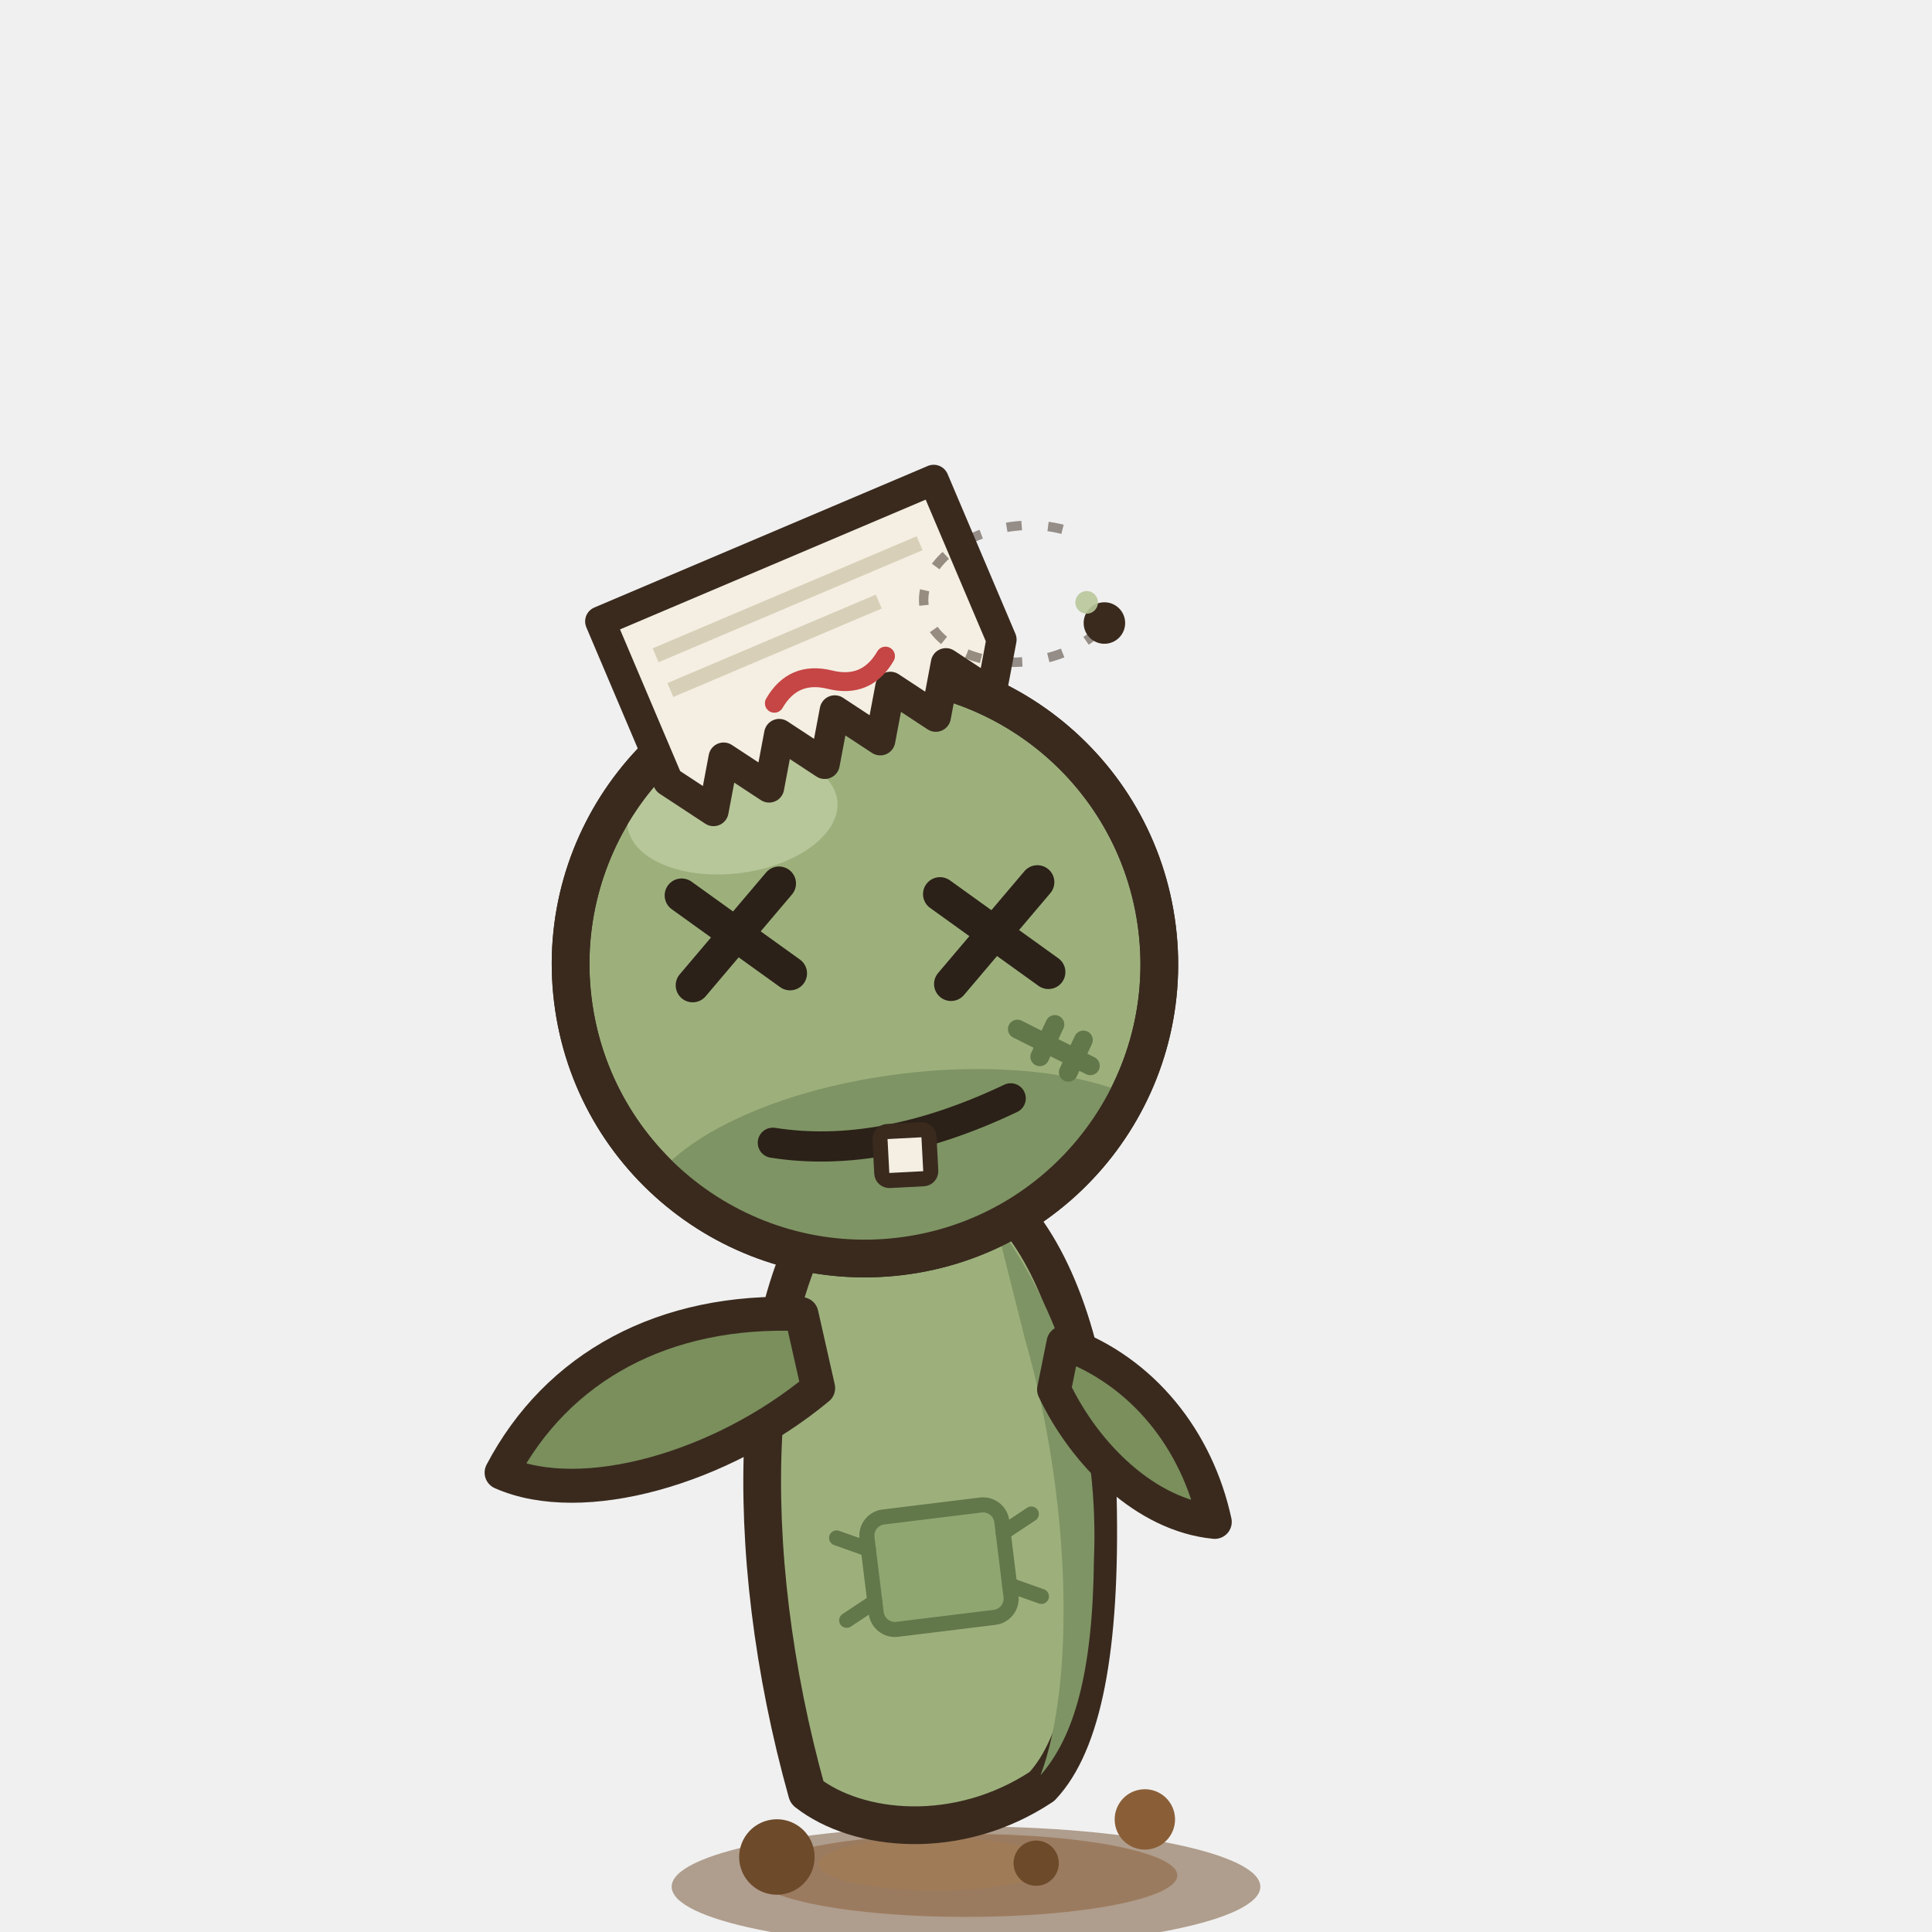
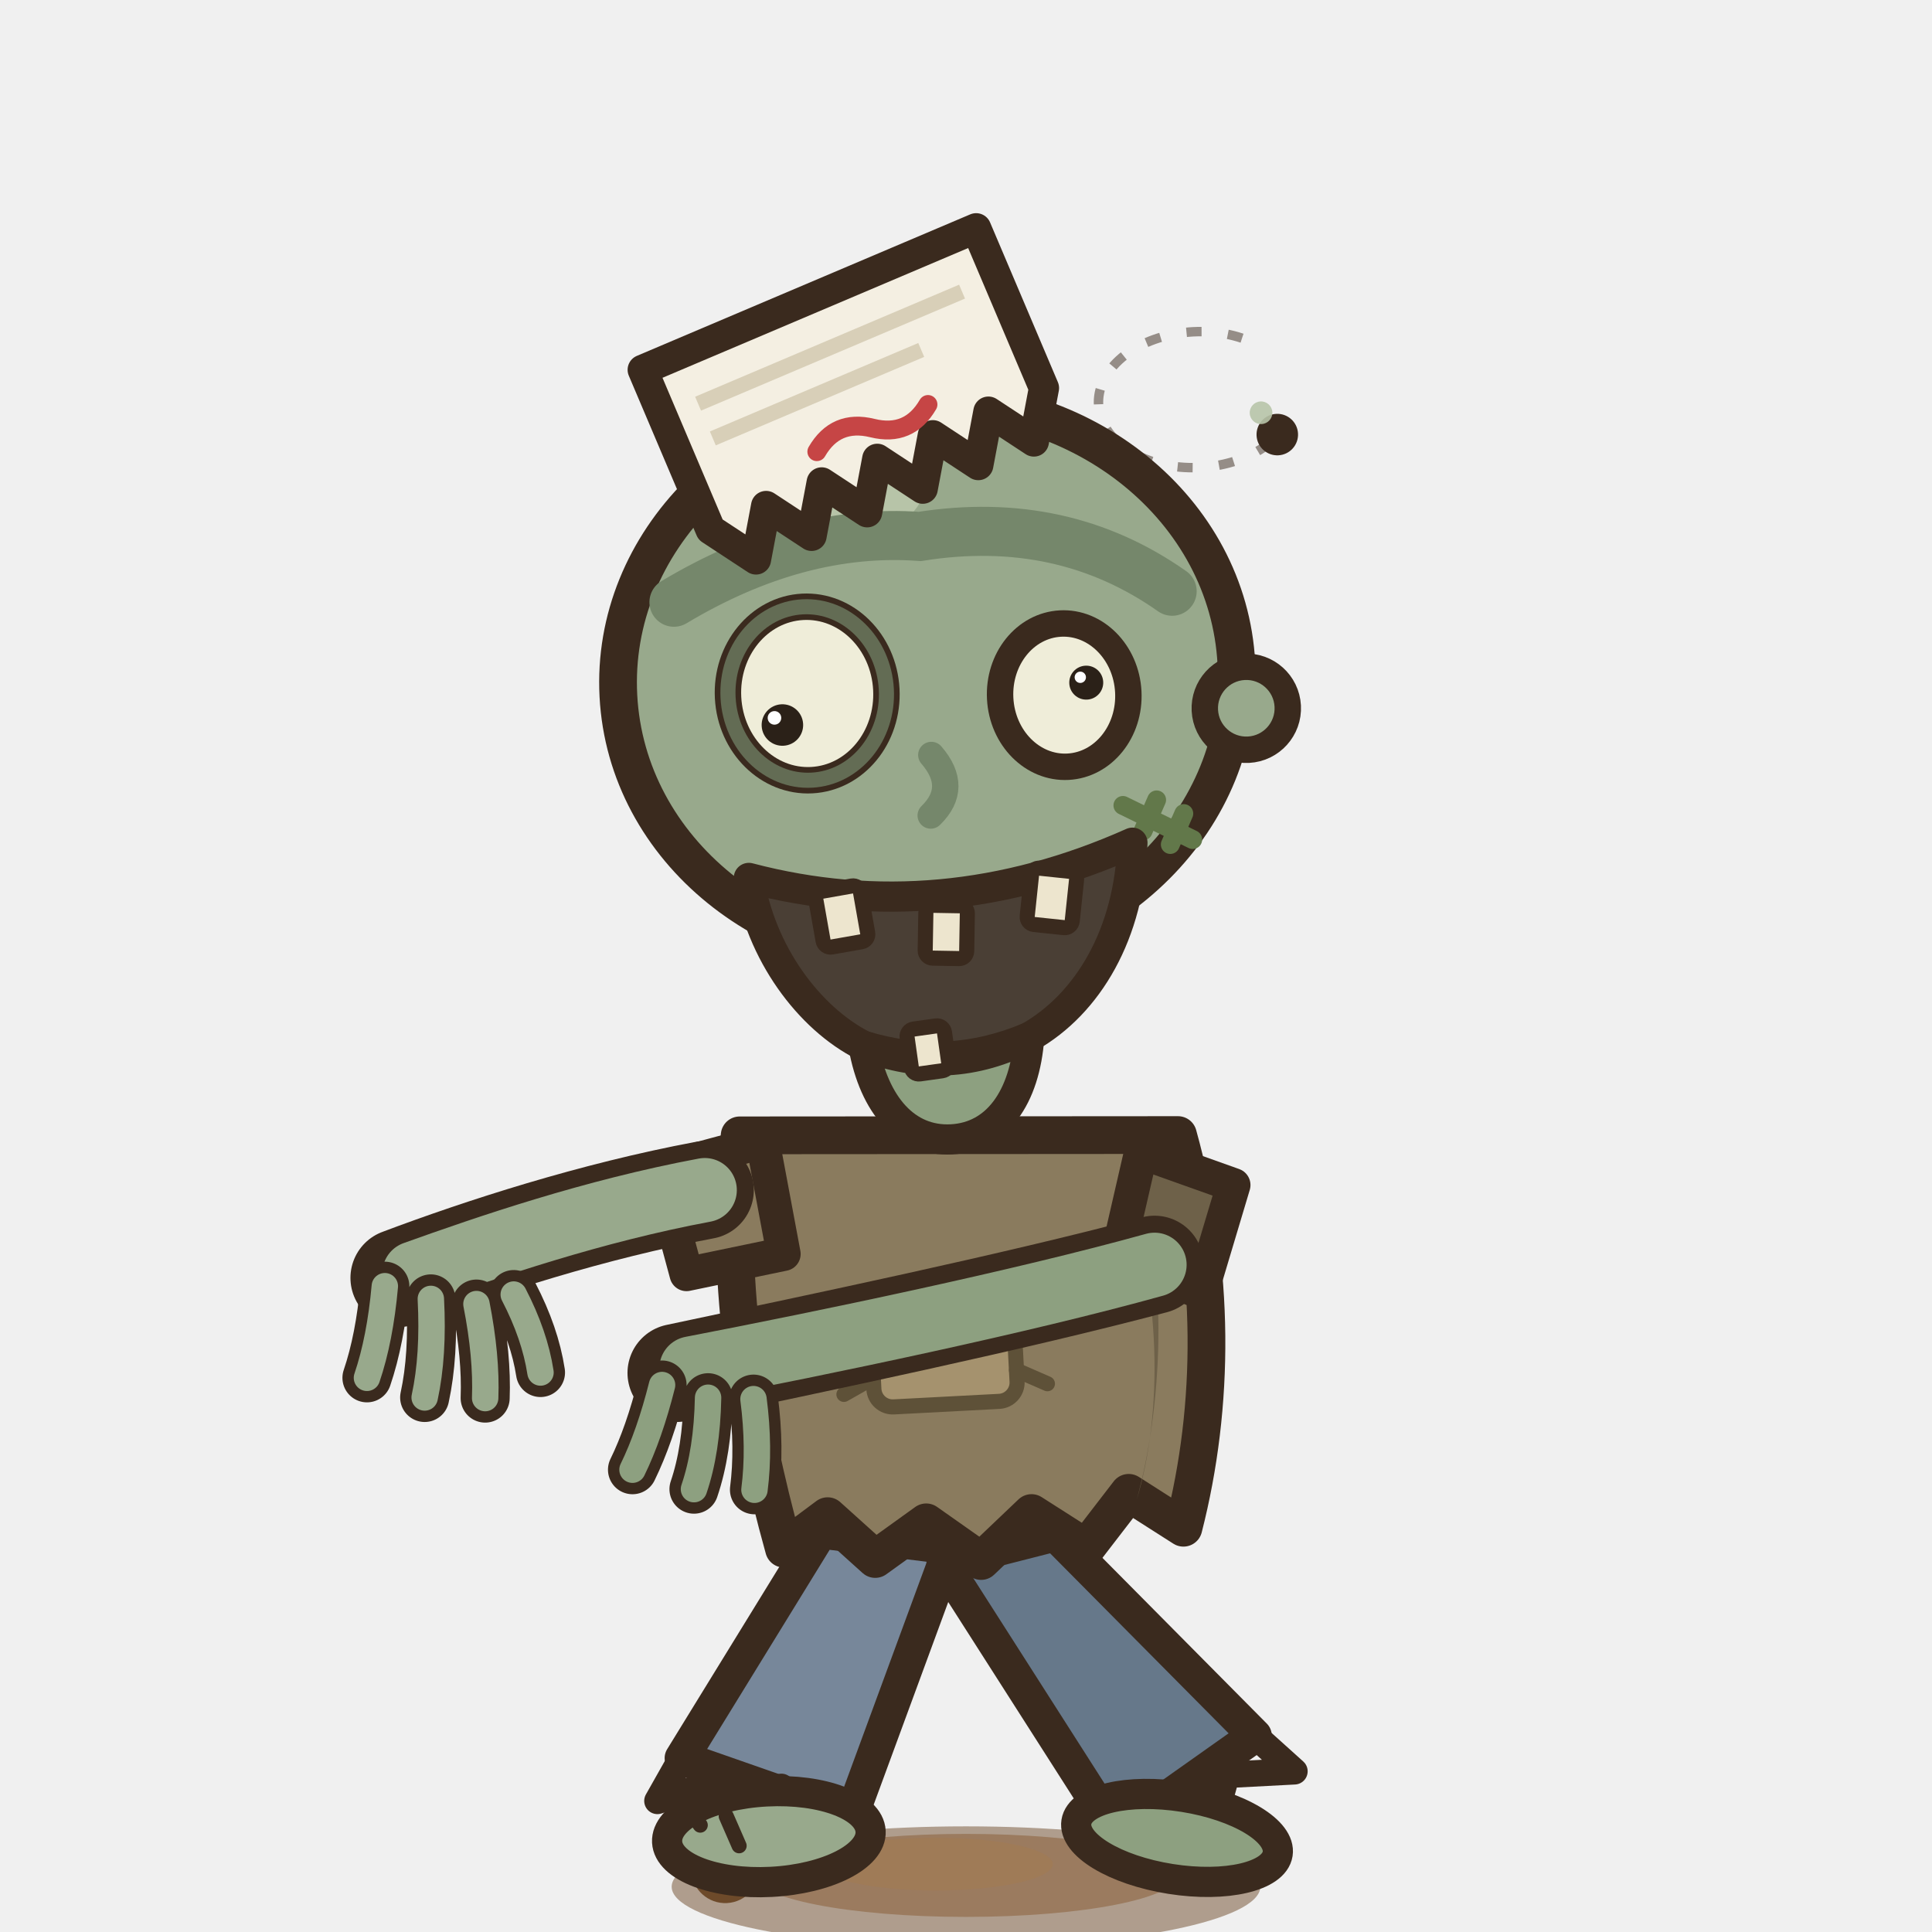
<svg xmlns="http://www.w3.org/2000/svg" width="512" height="512" viewBox="0 0 512 512">
-   <defs>
-     <clipPath id="h1">
-       <circle cx="258" cy="230" r="78" />
-     </clipPath>
-   </defs>
+   <defs />
  <ellipse cx="256" cy="500" rx="78" ry="16" fill="#6d4a2a" opacity="0.50" />
  <ellipse cx="256" cy="497" rx="56" ry="11" fill="#8a5f38" opacity="0.55" />
  <ellipse cx="248" cy="494" rx="31" ry="7" fill="#a4794e" opacity="0.45" />
-   <g transform="rotate(-7 256 490)">
-     <circle cx="206" cy="486" r="10" fill="#6d4a2a" />
-     <circle cx="304" cy="488" r="8" fill="#8a5f38" />
-     <circle cx="274" cy="496" r="6" fill="#6d4a2a" />
-     <path d="M216 470 C206 404 216 336 246 310 C284 296 308 338 302 402 C298 442 290 466 278 476 C254 488 228 482 216 470 Z" fill="#9DB07C" stroke="#3A2A1E" stroke-width="10" stroke-linejoin="round" />
-     <path d="M284 326 C300 354 304 388 299 418 C295 448 288 464 278 473 C290 450 295 402 288 358 C286 342 285 334 284 326 Z" fill="#7E9464" />
-     <rect x="240" y="400" width="36" height="30" rx="5" fill="#8FA671" stroke="#62784A" stroke-width="4" />
-     <path d="M240 408 L232 404 M240 422 L232 426 M276 408 L284 404 M276 422 L284 426" stroke="#62784A" stroke-width="4" stroke-linecap="round" />
-     <path d="M230 344 C194 338 164 350 146 376 C166 388 204 382 232 364 Z" fill="#7A8F5C" stroke="#3A2A1E" stroke-width="9" stroke-linejoin="round" />
-     <path d="M298 360 C318 370 330 390 332 412 C314 408 300 390 294 372 Z" fill="#7A8F5C" stroke="#3A2A1E" stroke-width="9" stroke-linejoin="round" />
-     <g transform="translate(0 24)">
-       <circle cx="258" cy="230" r="78" fill="#9DB07C" stroke="#3A2A1E" stroke-width="10" />
-       <ellipse cx="264" cy="292" rx="74" ry="32" fill="#7E9464" clip-path="url(#h1)" />
-       <ellipse cx="228" cy="186" rx="28" ry="16" fill="#B8C79A" />
-       <circle cx="258" cy="230" r="78" fill="none" stroke="#3A2A1E" stroke-width="10" />
-       <g stroke="#2B2118" stroke-width="9" stroke-linecap="round">
-         <path d="M212 206 L238 230" />
-         <path d="M212 230 L238 206" />
-         <path d="M280 214 L306 238" />
-         <path d="M280 238 L306 214" />
-       </g>
-       <path d="M228 274 Q256 282 292 270" stroke="#2B2118" stroke-width="8" fill="none" stroke-linecap="round" />
-       <rect x="256" y="275" width="13" height="13" rx="2" transform="rotate(4 262 281)" fill="#F4EFE2" stroke="#3A2A1E" stroke-width="4" />
-       <g stroke="#62784A" stroke-width="5" stroke-linecap="round">
-         <path d="M296 252 L314 264" />
-         <path d="M301 260 L306 252" />
-         <path d="M308 265 L313 257" />
-       </g>
-       <g transform="rotate(-16 250 148)">
-         <path d="M206 118 L302 118 L302 164 L294 176 L286 164 L278 176 L270 164 L262 176 L254 164 L246 176 L238 164 L230 176 L222 164 L214 176 L206 164 Z" fill="#F4EFE2" stroke="#3A2A1E" stroke-width="8" stroke-linejoin="round" />
-         <path d="M216 132 L292 132" stroke="#D8CFB8" stroke-width="4" />
-         <path d="M216 142 L276 142" stroke="#D8CFB8" stroke-width="4" />
-         <path d="M240 156 q8 -6 16 0 q8 6 16 0" stroke="#C64545" stroke-width="5" fill="none" stroke-linecap="round" />
-       </g>
-       <path d="M330 150 a26 18 0 1 1 -6 -28" stroke="#3A2A1E" stroke-width="2.5" stroke-dasharray="4 7" fill="none" opacity="0.5" />
-       <circle cx="332" cy="148" r="5.5" fill="#3A2A1E" />
-       <circle cx="328" cy="142" r="3" fill="#B8C79A" opacity="0.9" />
+   <g transform="rotate(-3 256 490)">
+     <circle cx="192" cy="492" r="9" fill="#6d4a2a" />
+     <circle cx="326" cy="494" r="7" fill="#8a5f38" />
+     <path d="M222 404 L182 462 L226 480 L256 410 Z" fill="#77879A" stroke="#3A2A1E" stroke-width="9" stroke-linejoin="round" />
+     <path d="M182 462 L175 473 L190 469 L194 479 L208 471 L214 480 L226 480" fill="none" stroke="#3A2A1E" stroke-width="7" stroke-linejoin="round" />
+     <path d="M284 408 L334 464 L296 488 L254 414 Z" fill="#66788A" stroke="#3A2A1E" stroke-width="9" stroke-linejoin="round" />
+     <path d="M334 464 L344 474 L326 474 L322 486 L308 478 L296 488" fill="none" stroke="#3A2A1E" stroke-width="7" stroke-linejoin="round" />
+     <ellipse cx="204" cy="484" rx="27" ry="12" fill="#98A98C" stroke="#3A2A1E" stroke-width="8" />
+     <path d="M186 480 L182 474 M196 486 L193 478" stroke="#3A2A1E" stroke-width="4" stroke-linecap="round" />
+     <ellipse cx="312" cy="490" rx="27" ry="11" transform="rotate(12 312 490)" fill="#8DA080" stroke="#3A2A1E" stroke-width="8" />
+     <rect x="250" y="252" width="30" height="56" fill="#75876B" />
+     <path d="M206 298 L322 304 C330 340 328 376 318 408 L304 398 L292 412 L278 402 L264 414 L250 403 L236 412 L224 400 L212 408 C204 372 200 334 206 298 Z" fill="#8A7B5E" stroke="#3A2A1E" stroke-width="10" stroke-linejoin="round" />
+     <path d="M306 314 C316 344 314 378 306 400 C314 376 318 340 310 312 Z" fill="#6E6149" />
+     <rect x="238" y="340" width="38" height="32" rx="5" fill="#A5926E" stroke="#5E5138" stroke-width="4" />
+     <path d="M238 348 L230 344 M238 364 L230 368 M276 348 L284 344 M276 364 L284 368" stroke="#5E5138" stroke-width="4" stroke-linecap="round" />
+     <path d="M212 300 L184 306 L190 334 L216 330 Z" fill="#8A7B5E" stroke="#3A2A1E" stroke-width="9" stroke-linejoin="round" />
+     <path d="M312 308 L336 318 L326 346 L304 336 Z" fill="#6E6149" stroke="#3A2A1E" stroke-width="9" stroke-linejoin="round" />
+     <path d="M196 312 C166 316 136 324 114 331" stroke="#3A2A1E" stroke-width="26" fill="none" stroke-linecap="round" />
+     <path d="M196 312 C166 316 138 324 118 330" stroke="#98A98C" stroke-width="17" fill="none" stroke-linecap="round" />
+     <path d="M110 333 q-2 14 -6 24 M122 337 q0 15 -3 26 M134 339 q2 14 1 25 M144 337 q5 11 6 21" stroke="#3A2A1E" stroke-width="13" fill="none" stroke-linecap="round" />
+     <path d="M110 333 q-2 14 -6 24 M122 337 q0 15 -3 26 M134 339 q2 14 1 25 M144 337 q5 11 6 21" stroke="#98A98C" stroke-width="7" fill="none" stroke-linecap="round" />
+     <path d="M314 338 C276 346 224 354 186 360" stroke="#3A2A1E" stroke-width="26" fill="none" stroke-linecap="round" />
+     <path d="M314 338 C278 346 226 354 190 359" stroke="#8DA080" stroke-width="17" fill="none" stroke-linecap="round" />
+     <path d="M182 363 q-4 13 -9 22 M194 367 q-1 14 -5 24 M206 368 q1 13 -1 24" stroke="#3A2A1E" stroke-width="13" fill="none" stroke-linecap="round" />
+     <path d="M182 363 q-4 13 -9 22 M194 367 q-1 14 -5 24 M206 368 q1 13 -1 24" stroke="#8DA080" stroke-width="7" fill="none" stroke-linecap="round" />
+     <ellipse cx="262" cy="180" rx="82" ry="74" fill="#98A98C" stroke="#3A2A1E" stroke-width="10" />
+     <ellipse cx="234" cy="128" rx="30" ry="16" fill="#B7C4A8" />
+     <circle cx="346" cy="192" r="11" fill="#98A98C" stroke="#3A2A1E" stroke-width="7" />
+     <path d="M196 156 Q230 138 262 142 Q300 138 328 160" fill="none" stroke="#75876B" stroke-width="13" stroke-linecap="round" />
+     <ellipse cx="230" cy="182" rx="21" ry="23" fill="#EFEDD9" stroke="#3A2A1E" stroke-width="7" />
+     <ellipse cx="298" cy="186" rx="17" ry="19" fill="#EFEDD9" stroke="#3A2A1E" stroke-width="7" />
+     <ellipse cx="230" cy="182" rx="21" ry="23" fill="none" stroke="#75876B" stroke-width="4" opacity="0.7" />
+     <circle cx="223" cy="190" r="5.5" fill="#2B2118" />
+     <circle cx="304" cy="183" r="4.5" fill="#2B2118" />
+     <circle cx="221" cy="188" r="1.8" fill="#FFFFFF" />
+     <circle cx="302.5" cy="181.5" r="1.5" fill="#FFFFFF" />
+     <path d="M262 200 q7 9 -1 16" fill="none" stroke="#75876B" stroke-width="7" stroke-linecap="round" />
+     <g stroke="#62784A" stroke-width="5" stroke-linecap="round">
+       <path d="M312 216 L330 226" />
+       <path d="M317 223 L321 215" />
+       <path d="M324 227 L328 219" />
    </g>
+     <path d="M212 230 Q262 246 314 226 C312 250 300 268 284 276 Q262 284 240 276 C226 268 214 250 212 230 Z" fill="#4A3F35" stroke="#3A2A1E" stroke-width="8" stroke-linejoin="round" />
+     <path d="M240 276 Q262 286 284 276 C282 292 274 302 262 302 C250 302 242 292 240 276 Z" fill="#8DA080" stroke="#3A2A1E" stroke-width="8" stroke-linejoin="round" />
+     <g fill="#EDE5CE" stroke="#3A2A1E" stroke-width="4">
+       <rect x="230" y="234" width="12" height="15" rx="2" transform="rotate(-7 236 241)" />
+       <rect x="258" y="240" width="11" height="14" rx="2" transform="rotate(4 263 247)" />
+       <rect x="286" y="232" width="12" height="15" rx="2" transform="rotate(9 292 239)" />
+       <rect x="252" y="272" width="10" height="12" rx="2" transform="rotate(-5 257 278)" />
+     </g>
+     <g transform="rotate(-20 240 106)">
+       <path d="M198 78 L294 78 L294 124 L286 136 L278 124 L270 136 L262 124 L254 136 L246 124 L238 136 L230 124 L222 136 L214 124 L206 136 L198 124 Z" fill="#F4EFE2" stroke="#3A2A1E" stroke-width="8" stroke-linejoin="round" />
+       <path d="M208 92 L284 92" stroke="#D8CFB8" stroke-width="4" />
+       <path d="M208 102 L268 102" stroke="#D8CFB8" stroke-width="4" />
+       <path d="M232 116 q8 -6 16 0 q8 6 16 0" stroke="#C64545" stroke-width="5" fill="none" stroke-linecap="round" />
+     </g>
+     <path d="M356 122 a26 18 0 1 1 -6 -28" stroke="#3A2A1E" stroke-width="2.5" stroke-dasharray="4 7" fill="none" opacity="0.5" />
+     <circle cx="358" cy="120" r="5.5" fill="#3A2A1E" />
+     <circle cx="354" cy="114" r="3" fill="#B7C4A8" opacity="0.9" />
  </g>
</svg>
